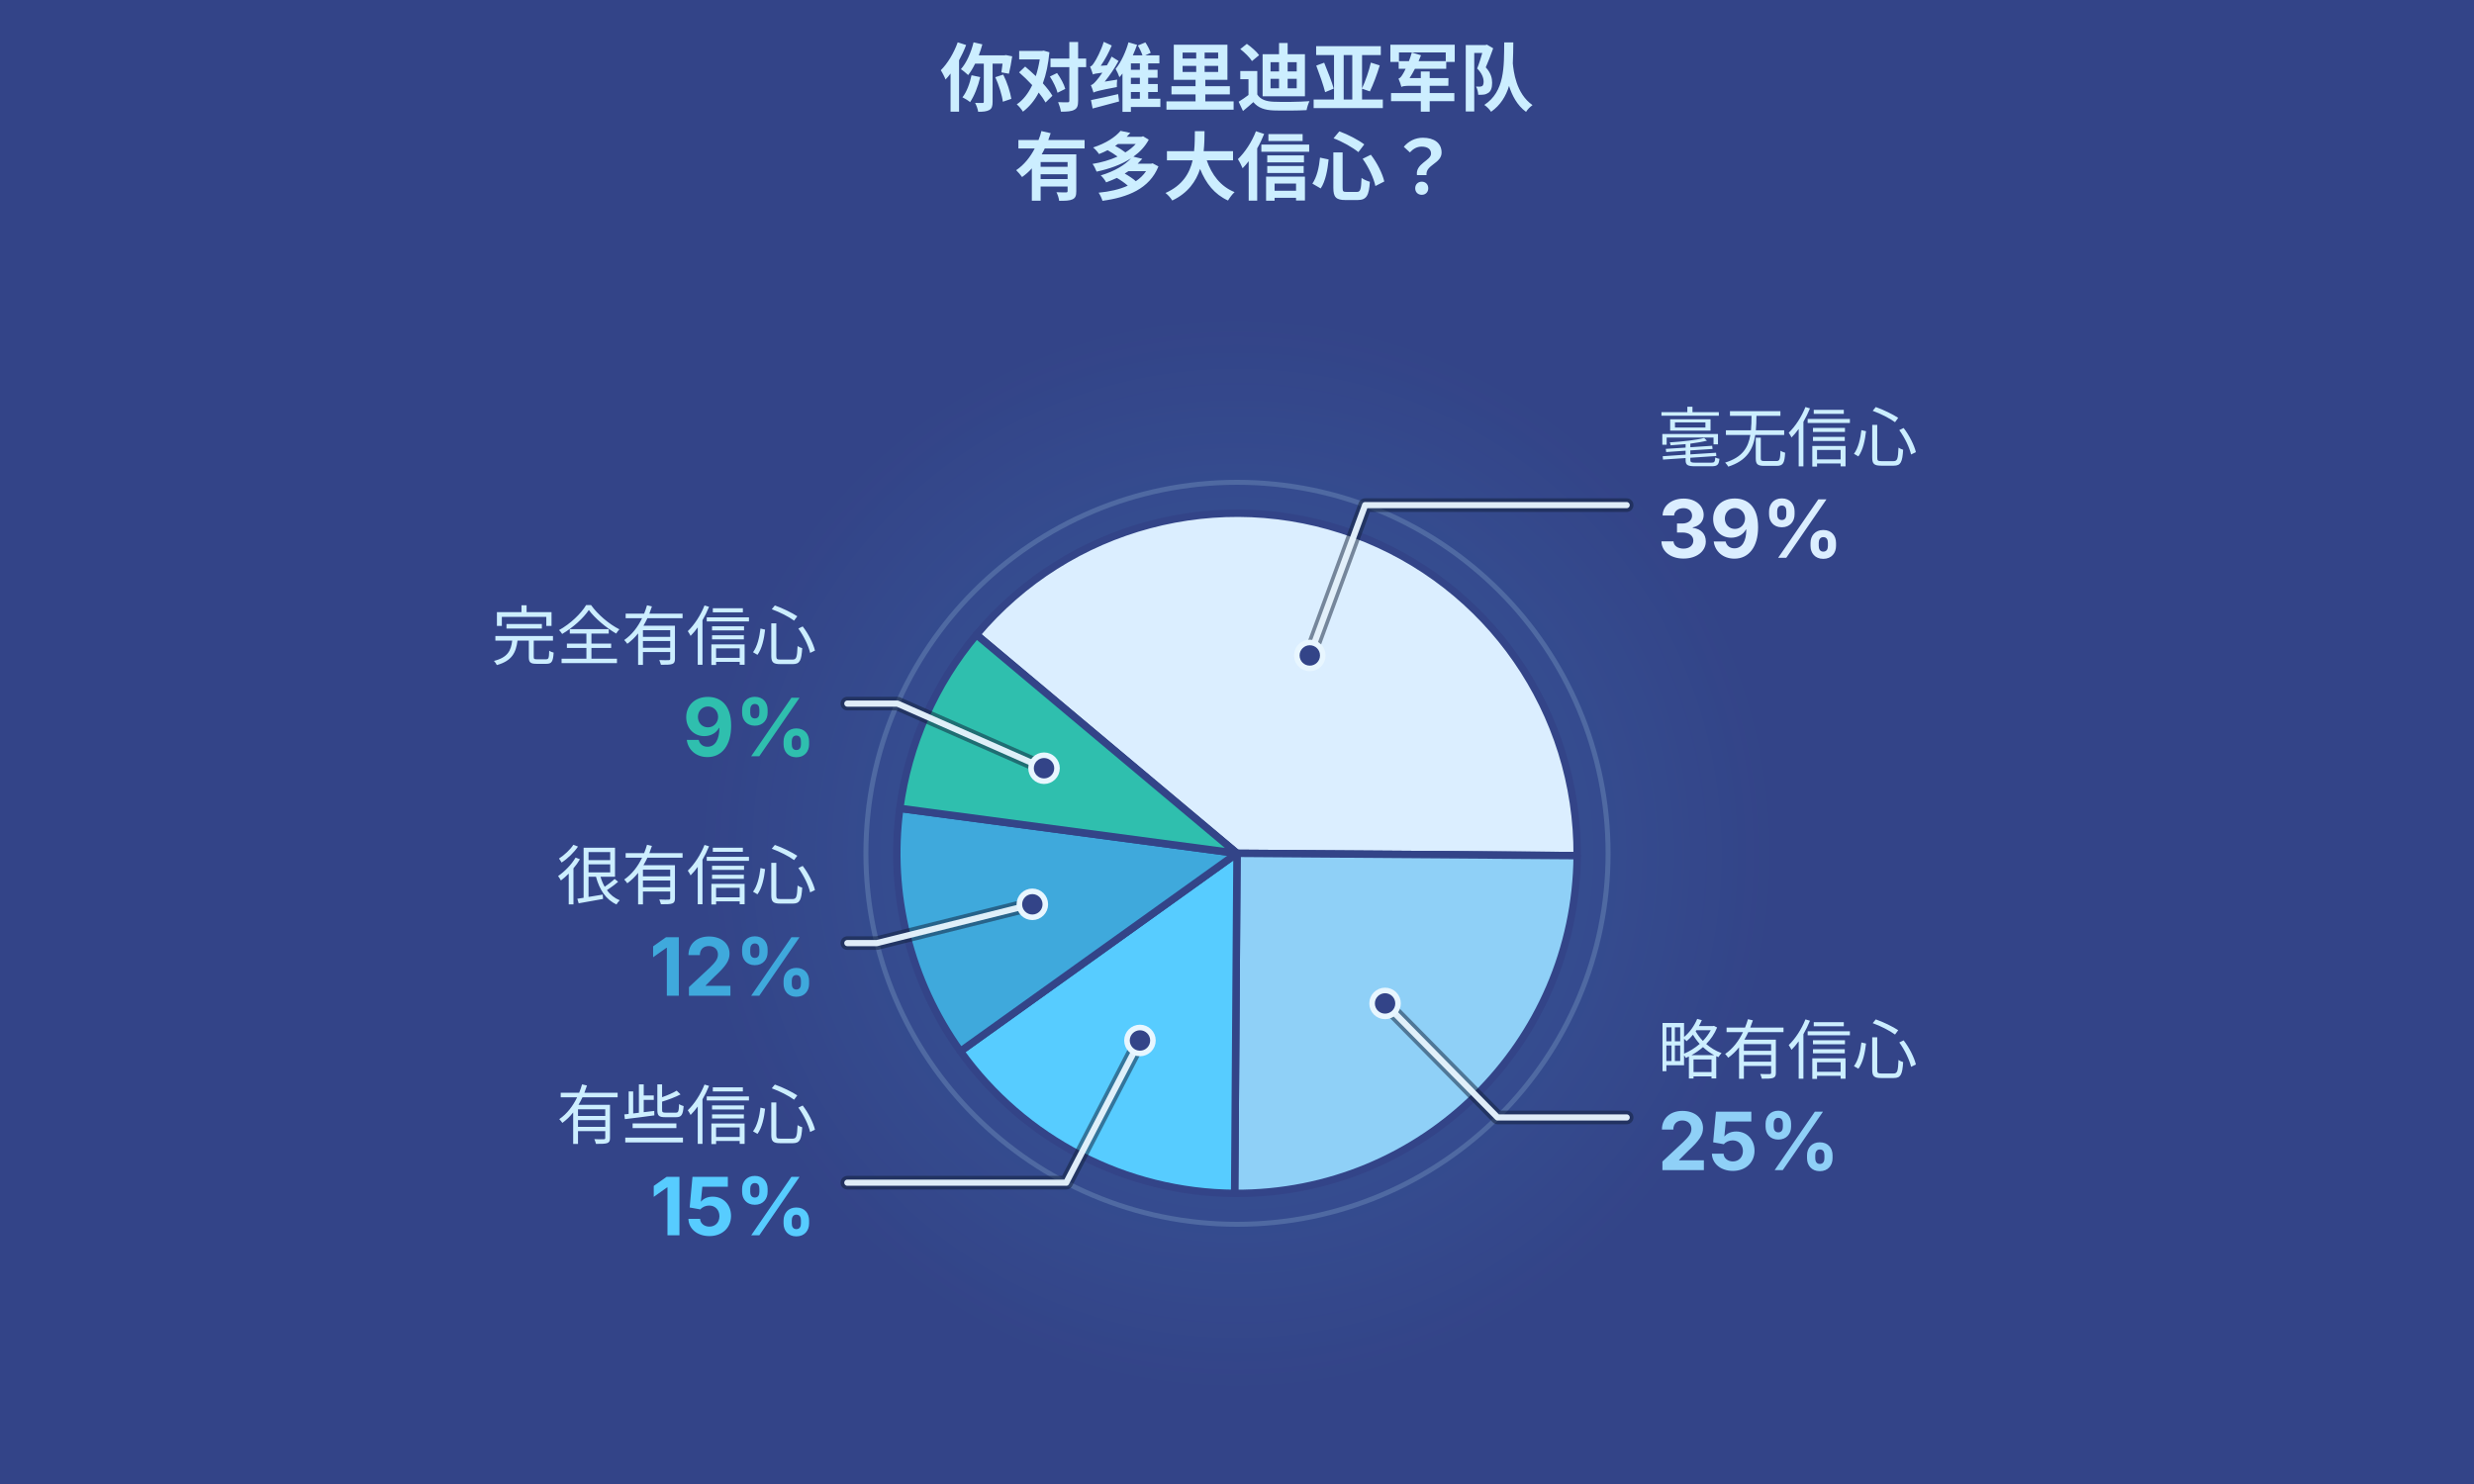
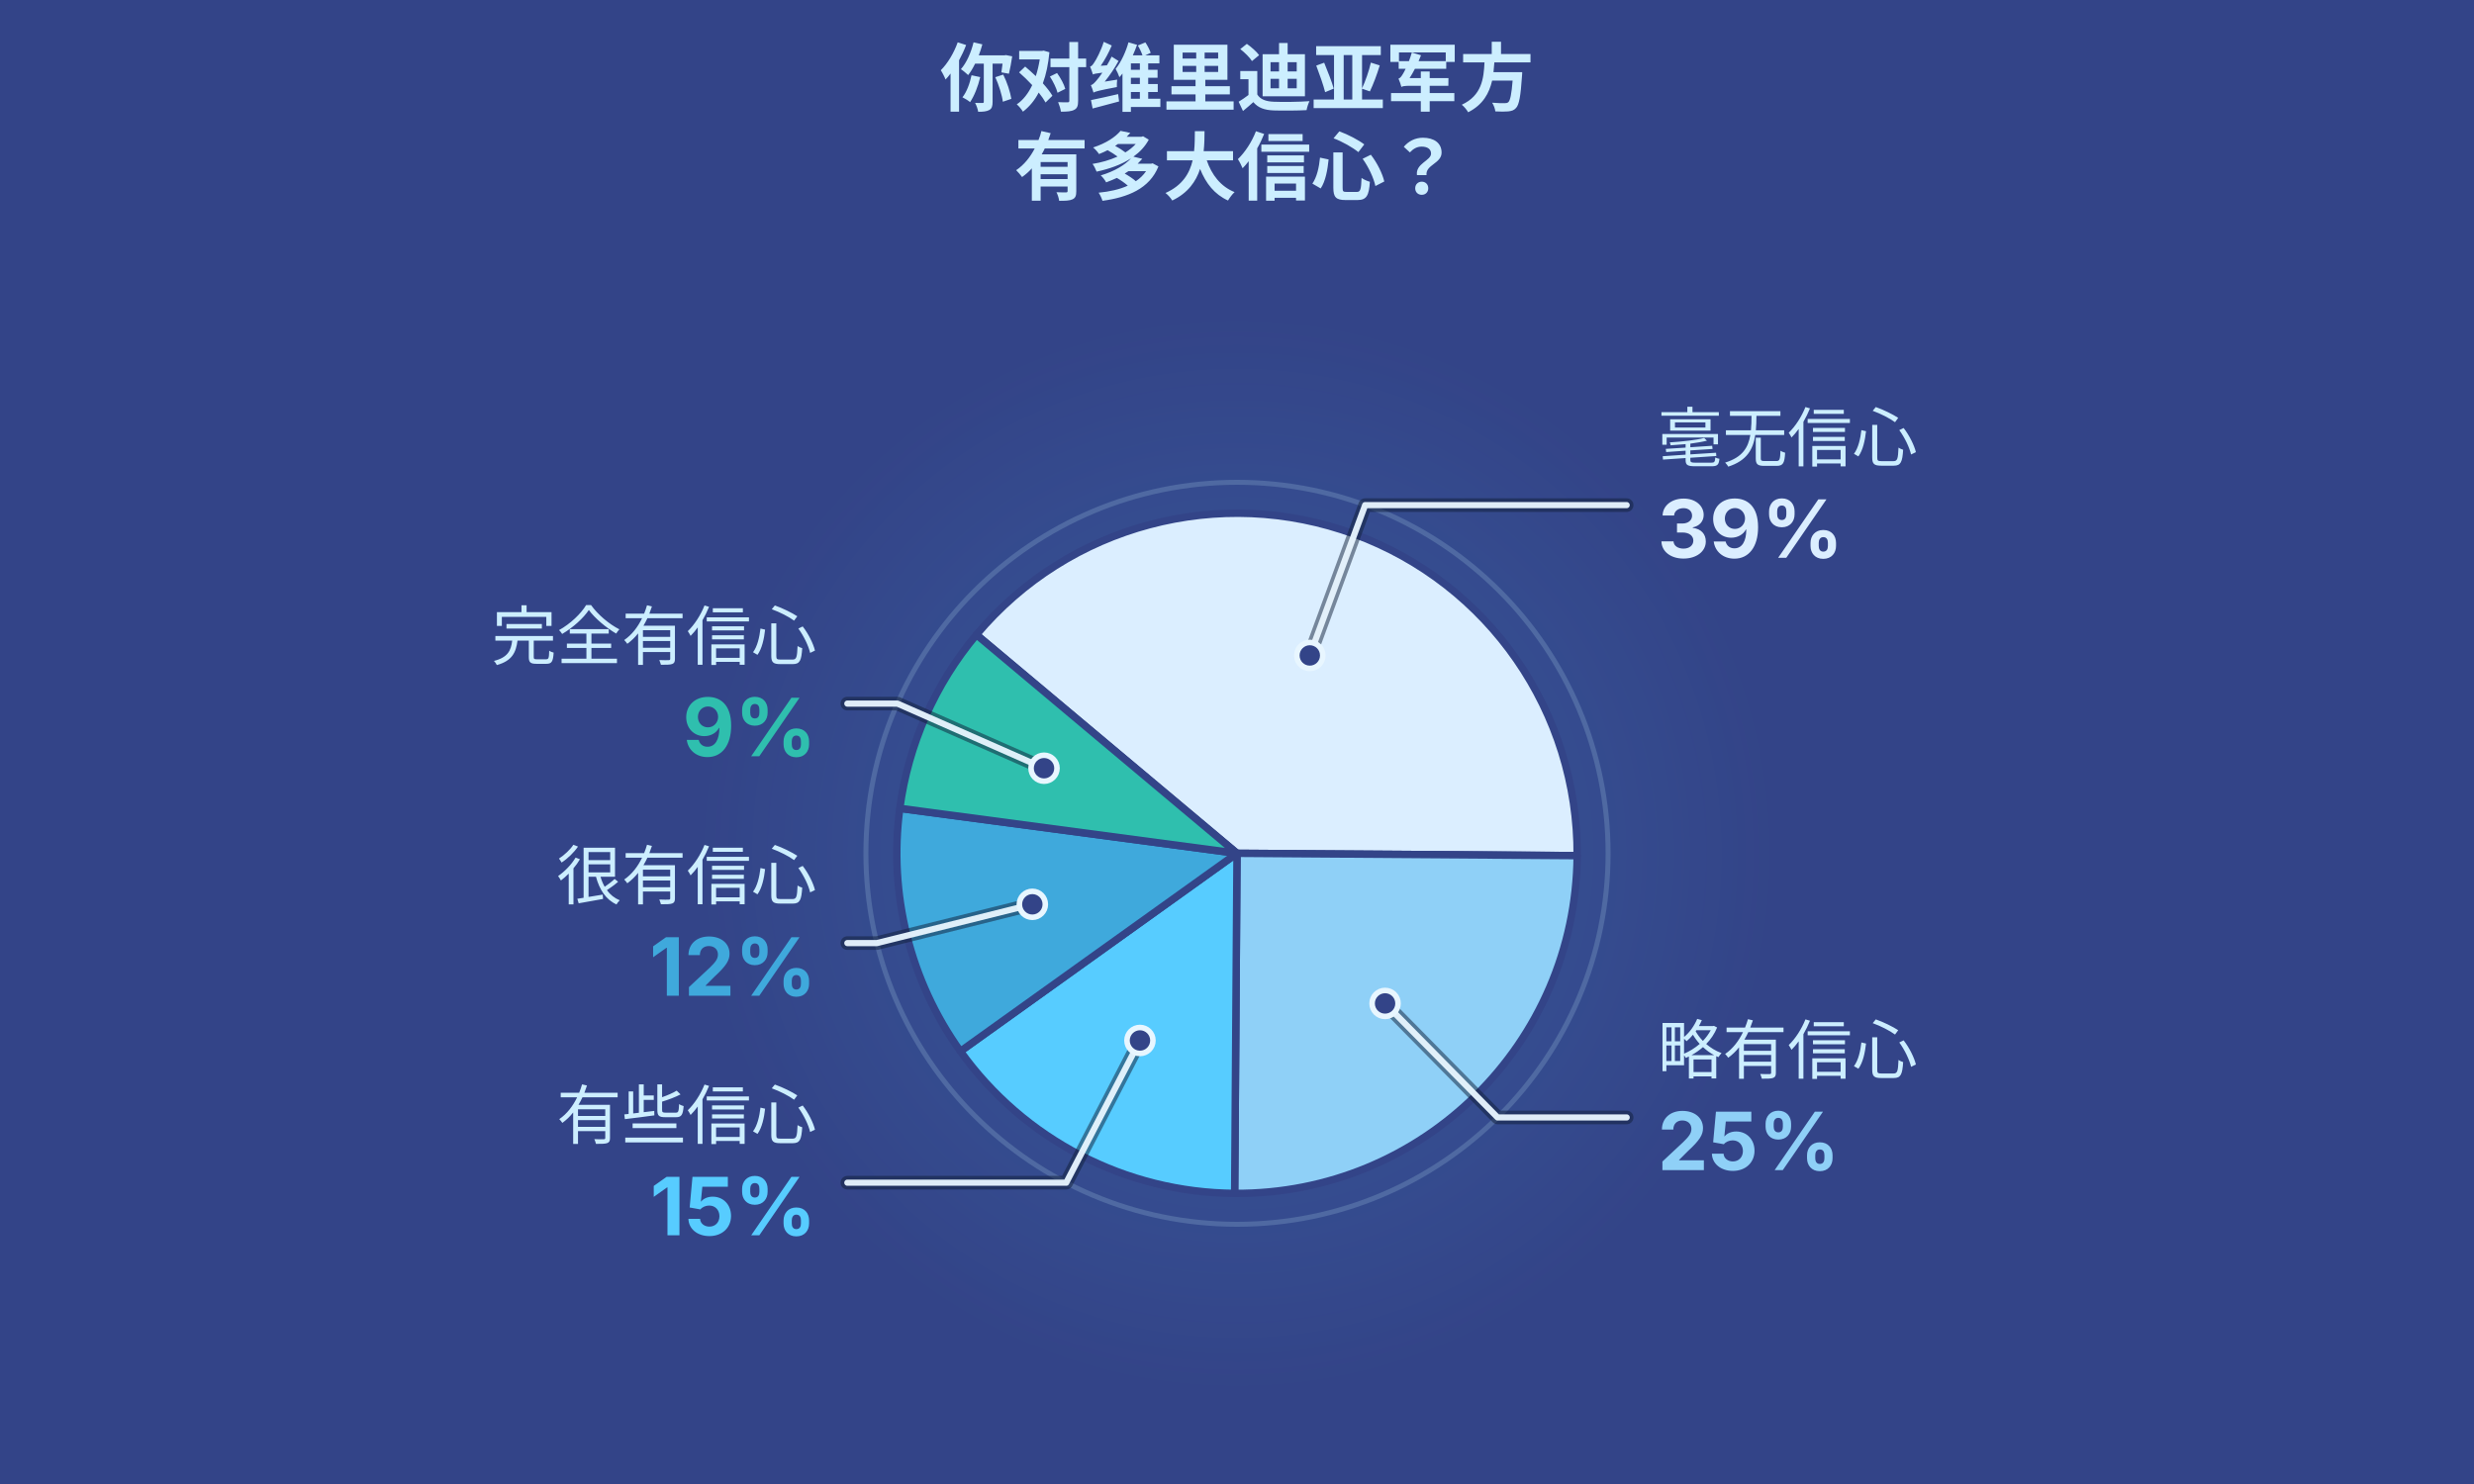
<svg xmlns="http://www.w3.org/2000/svg" width="400" height="240" viewBox="0 0 400 240" role="img" aria-labelledby="ttl desc">
  <defs>
    <radialGradient id="glow" cx="50%" cy="50%" r="50%">
      <stop offset="0%" stop-color="#57ccff" stop-opacity="0.16" />
      <stop offset="70%" stop-color="#57ccff" stop-opacity="0.05" />
      <stop offset="100%" stop-color="#57ccff" stop-opacity="0" />
    </radialGradient>
  </defs>
  <rect width="400" height="240" fill="#334488" />
  <circle cx="200" cy="138" r="88" fill="url(#glow)" />
  <g font-family="Inter, 'Segoe UI', Helvetica, Arial, sans-serif">
-     <text x="200" y="17" text-anchor="middle" font-size="12" font-weight="700" fill="#cceeff">你对维里迪亚军队</text>
+     <text x="200" y="17" text-anchor="middle" font-size="12" font-weight="700" fill="#cceeff">你对维里迪亚军方</text>
    <text x="200" y="31.4" text-anchor="middle" font-size="12" font-weight="700" fill="#cceeff">有多大信心？</text>
    <circle cx="200" cy="138" r="60" fill="none" stroke="#cceeff" stroke-opacity="0.18" stroke-width="0.8" />
    <g id="slices">
      <path d="M 200 138 L 157.87 102.65 A 55 55 0 0 1 255 138.38 Z" fill="#dbeeff" stroke="#334488" stroke-width="1.2" stroke-linejoin="round" />
      <path d="M 200 138 L 255 138.38 A 55 55 0 0 1 199.62 193 Z" fill="#8fd0f7" stroke="#334488" stroke-width="1.2" stroke-linejoin="round" />
      <path d="M 200 138 L 199.62 193 A 55 55 0 0 1 155.28 170.02 Z" fill="#57ccff" stroke="#334488" stroke-width="1.2" stroke-linejoin="round" />
      <path d="M 200 138 L 155.28 170.02 A 55 55 0 0 1 145.48 130.73 Z" fill="#3fa9dc" stroke="#334488" stroke-width="1.2" stroke-linejoin="round" />
      <path d="M 200 138 L 145.48 130.73 A 55 55 0 0 1 157.87 102.65 Z" fill="#2fbfae" stroke="#334488" stroke-width="1.2" stroke-linejoin="round" />
    </g>
    <g id="leaders">
      <polyline points="211.77,106 220.72,81.69 263,81.69" fill="none" stroke="#101f38" stroke-width="2.2" stroke-opacity="0.5" stroke-linecap="round" stroke-linejoin="round" />
      <polyline points="223.94,162.28 242.13,180.72 263,180.72" fill="none" stroke="#101f38" stroke-width="2.2" stroke-opacity="0.5" stroke-linecap="round" stroke-linejoin="round" />
      <polyline points="184.31,168.27 172.39,191.27 137,191.27" fill="none" stroke="#101f38" stroke-width="2.2" stroke-opacity="0.5" stroke-linecap="round" stroke-linejoin="round" />
      <polyline points="166.91,146.25 141.78,152.52 137,152.52" fill="none" stroke="#101f38" stroke-width="2.2" stroke-opacity="0.5" stroke-linecap="round" stroke-linejoin="round" />
      <polyline points="168.8,124.24 145.1,113.79 137,113.79" fill="none" stroke="#101f38" stroke-width="2.2" stroke-opacity="0.5" stroke-linecap="round" stroke-linejoin="round" />
      <polyline points="211.77,106 220.72,81.69 263,81.69" fill="none" stroke="#e8f6ff" stroke-width="1.0" stroke-opacity="0.95" stroke-linecap="round" stroke-linejoin="round" />
      <polyline points="223.94,162.28 242.13,180.72 263,180.72" fill="none" stroke="#e8f6ff" stroke-width="1.0" stroke-opacity="0.95" stroke-linecap="round" stroke-linejoin="round" />
      <polyline points="184.31,168.27 172.39,191.27 137,191.27" fill="none" stroke="#e8f6ff" stroke-width="1.0" stroke-opacity="0.95" stroke-linecap="round" stroke-linejoin="round" />
      <polyline points="166.91,146.25 141.78,152.52 137,152.52" fill="none" stroke="#e8f6ff" stroke-width="1.0" stroke-opacity="0.95" stroke-linecap="round" stroke-linejoin="round" />
      <polyline points="168.8,124.24 145.1,113.79 137,113.79" fill="none" stroke="#e8f6ff" stroke-width="1.0" stroke-opacity="0.95" stroke-linecap="round" stroke-linejoin="round" />
    </g>
    <g id="markers">
      <circle cx="211.77" cy="106" r="2.1" fill="#334488" stroke="#e8f6ff" stroke-width="0.9" />
      <circle cx="223.94" cy="162.28" r="2.1" fill="#334488" stroke="#e8f6ff" stroke-width="0.9" />
      <circle cx="184.31" cy="168.27" r="2.1" fill="#334488" stroke="#e8f6ff" stroke-width="0.9" />
      <circle cx="166.91" cy="146.25" r="2.1" fill="#334488" stroke="#e8f6ff" stroke-width="0.9" />
      <circle cx="168.8" cy="124.24" r="2.1" fill="#334488" stroke="#e8f6ff" stroke-width="0.9" />
    </g>
    <g id="labels">
      <g text-anchor="start">
        <text x="268" y="74.61" font-size="10.5" fill="#cceeff">毫无信心</text>
        <text x="268" y="90.21" font-size="13" font-weight="700" fill="#dbeeff">39%</text>
      </g>
      <g text-anchor="start">
        <text x="268" y="173.64" font-size="10.5" fill="#cceeff">略有信心</text>
        <text x="268" y="189.24" font-size="13" font-weight="700" fill="#8fd0f7">25%</text>
      </g>
      <g text-anchor="end">
        <text x="132" y="184.18" font-size="10.5" fill="#cceeff">有些信心</text>
        <text x="132" y="199.78" font-size="13" font-weight="700" fill="#57ccff">15%</text>
      </g>
      <g text-anchor="end">
        <text x="132" y="145.43" font-size="10.5" fill="#cceeff">很有信心</text>
        <text x="132" y="161.03" font-size="13" font-weight="700" fill="#3fa9dc">12%</text>
      </g>
      <g text-anchor="end">
        <text x="132" y="106.7" font-size="10.5" fill="#cceeff">完全有信心</text>
        <text x="132" y="122.3" font-size="13" font-weight="700" fill="#2fbfae">9%</text>
      </g>
    </g>
  </g>
</svg>
